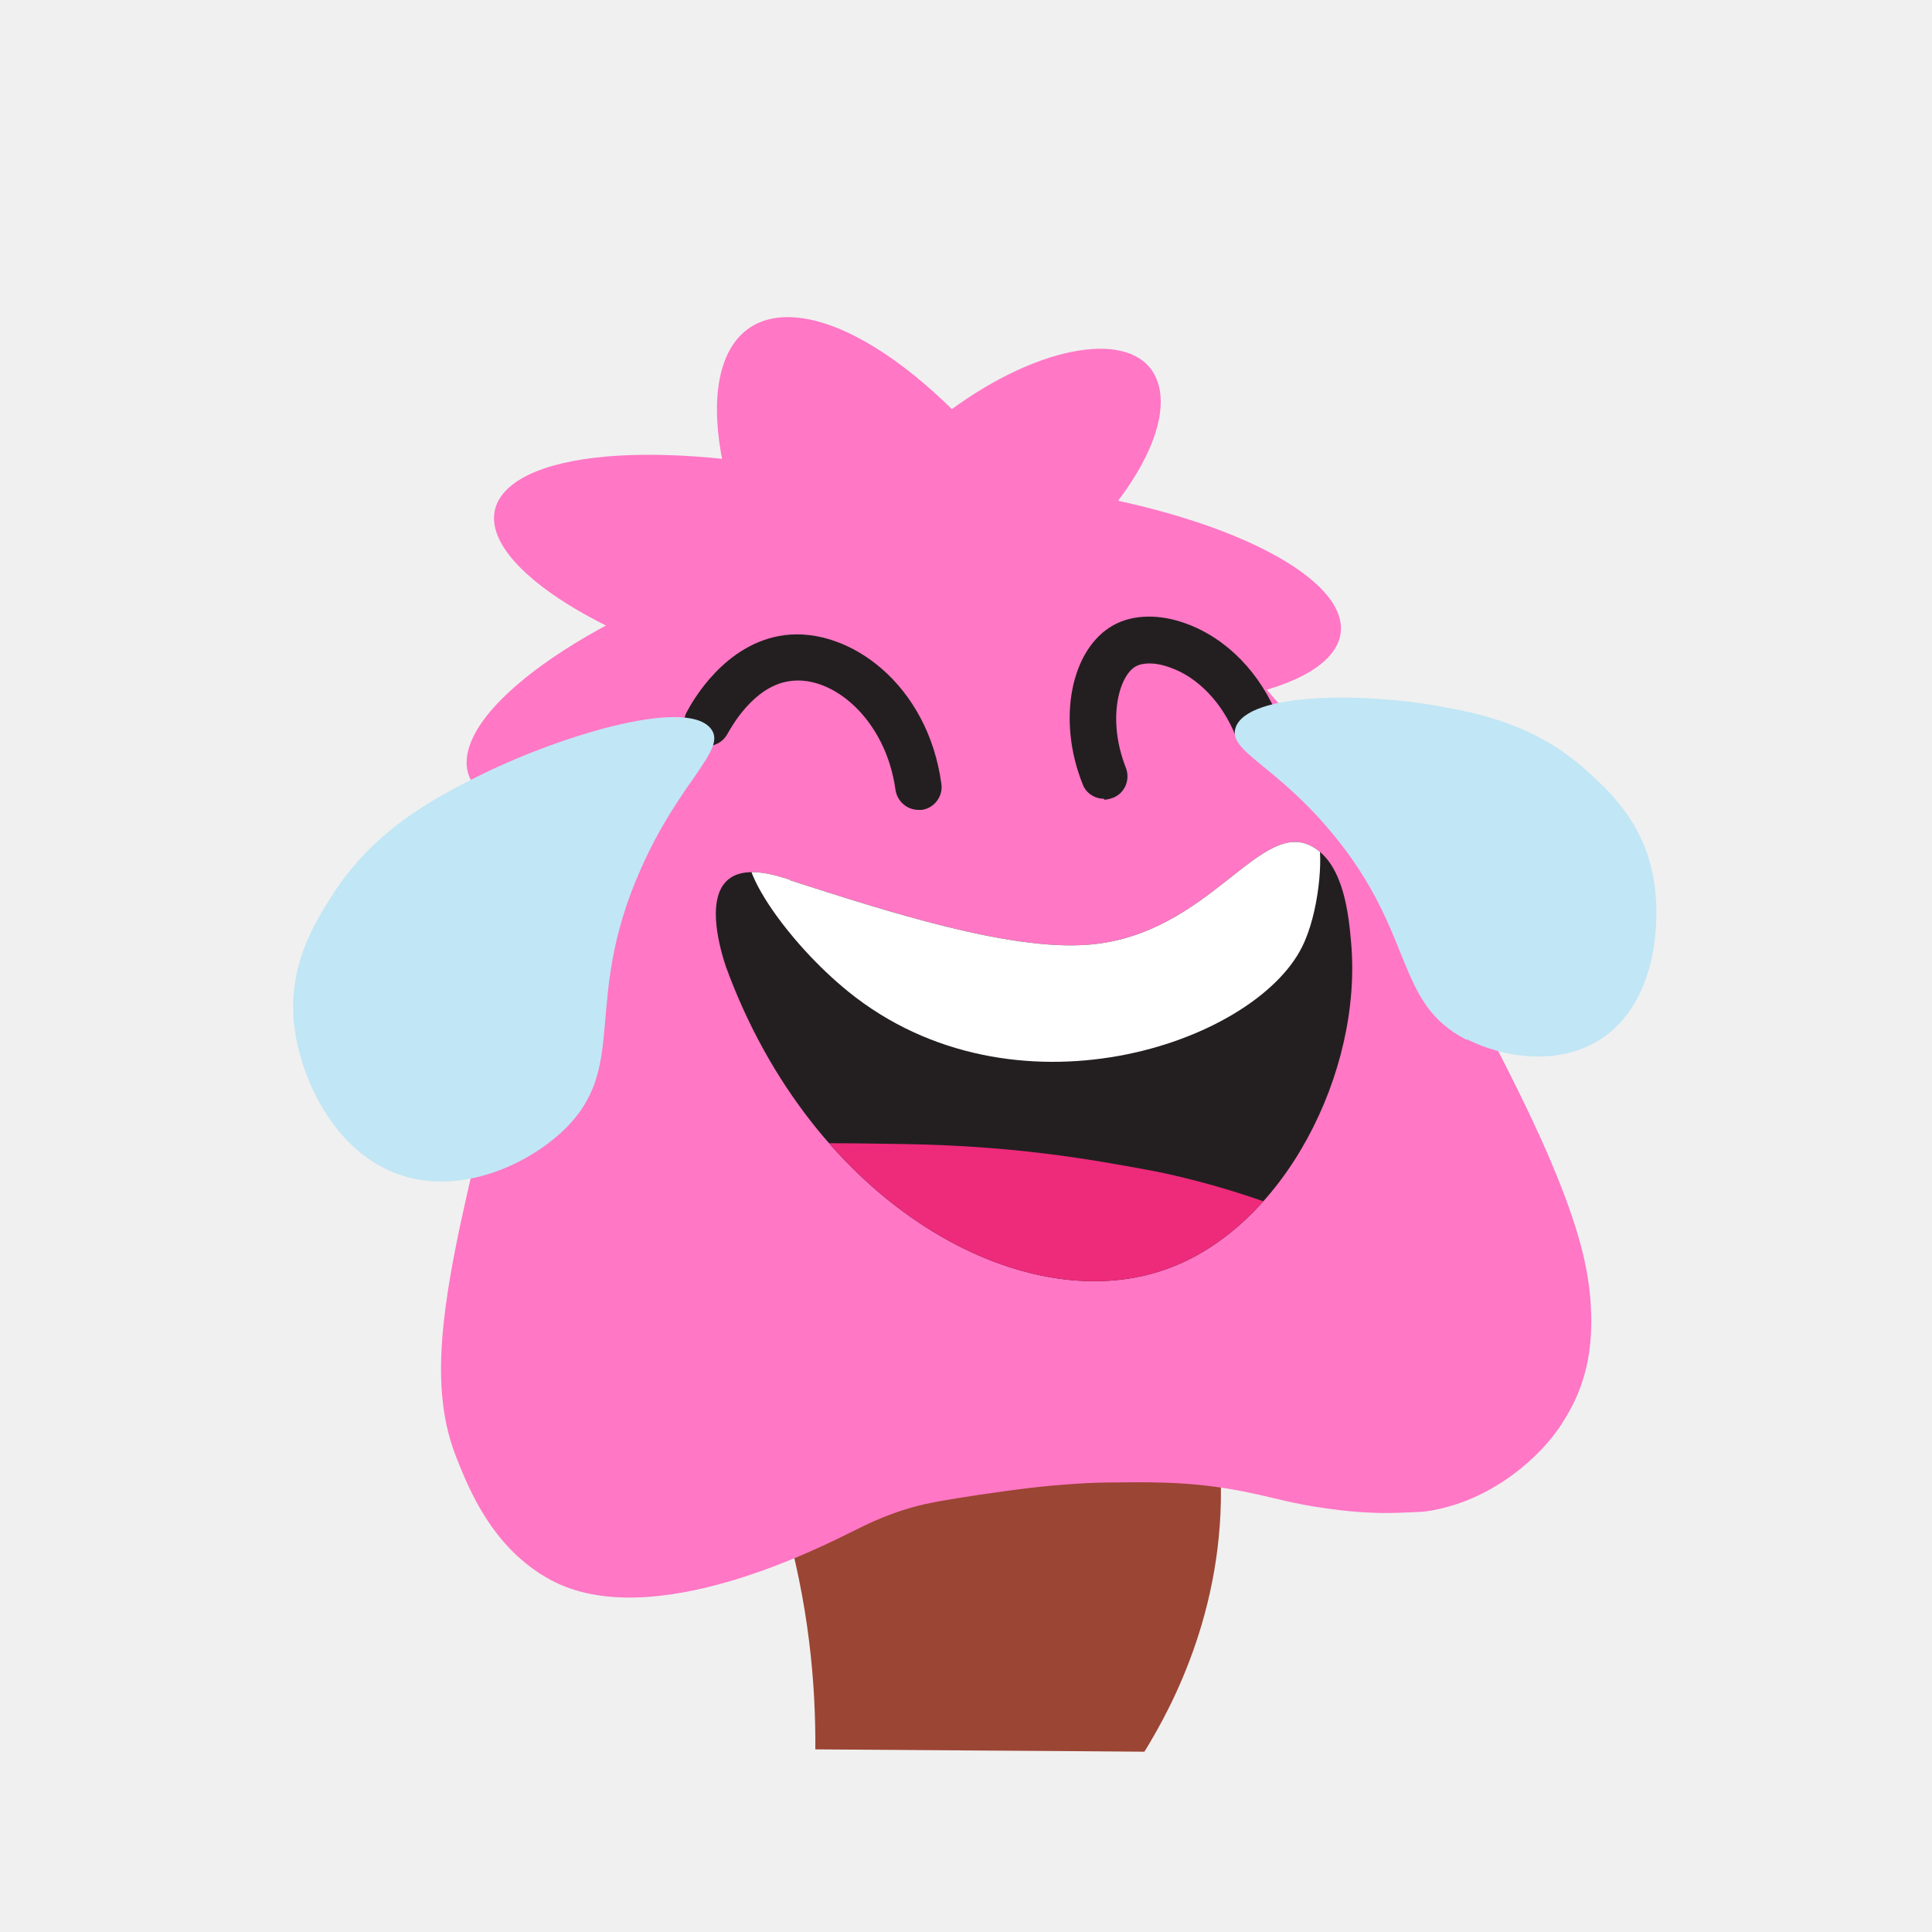
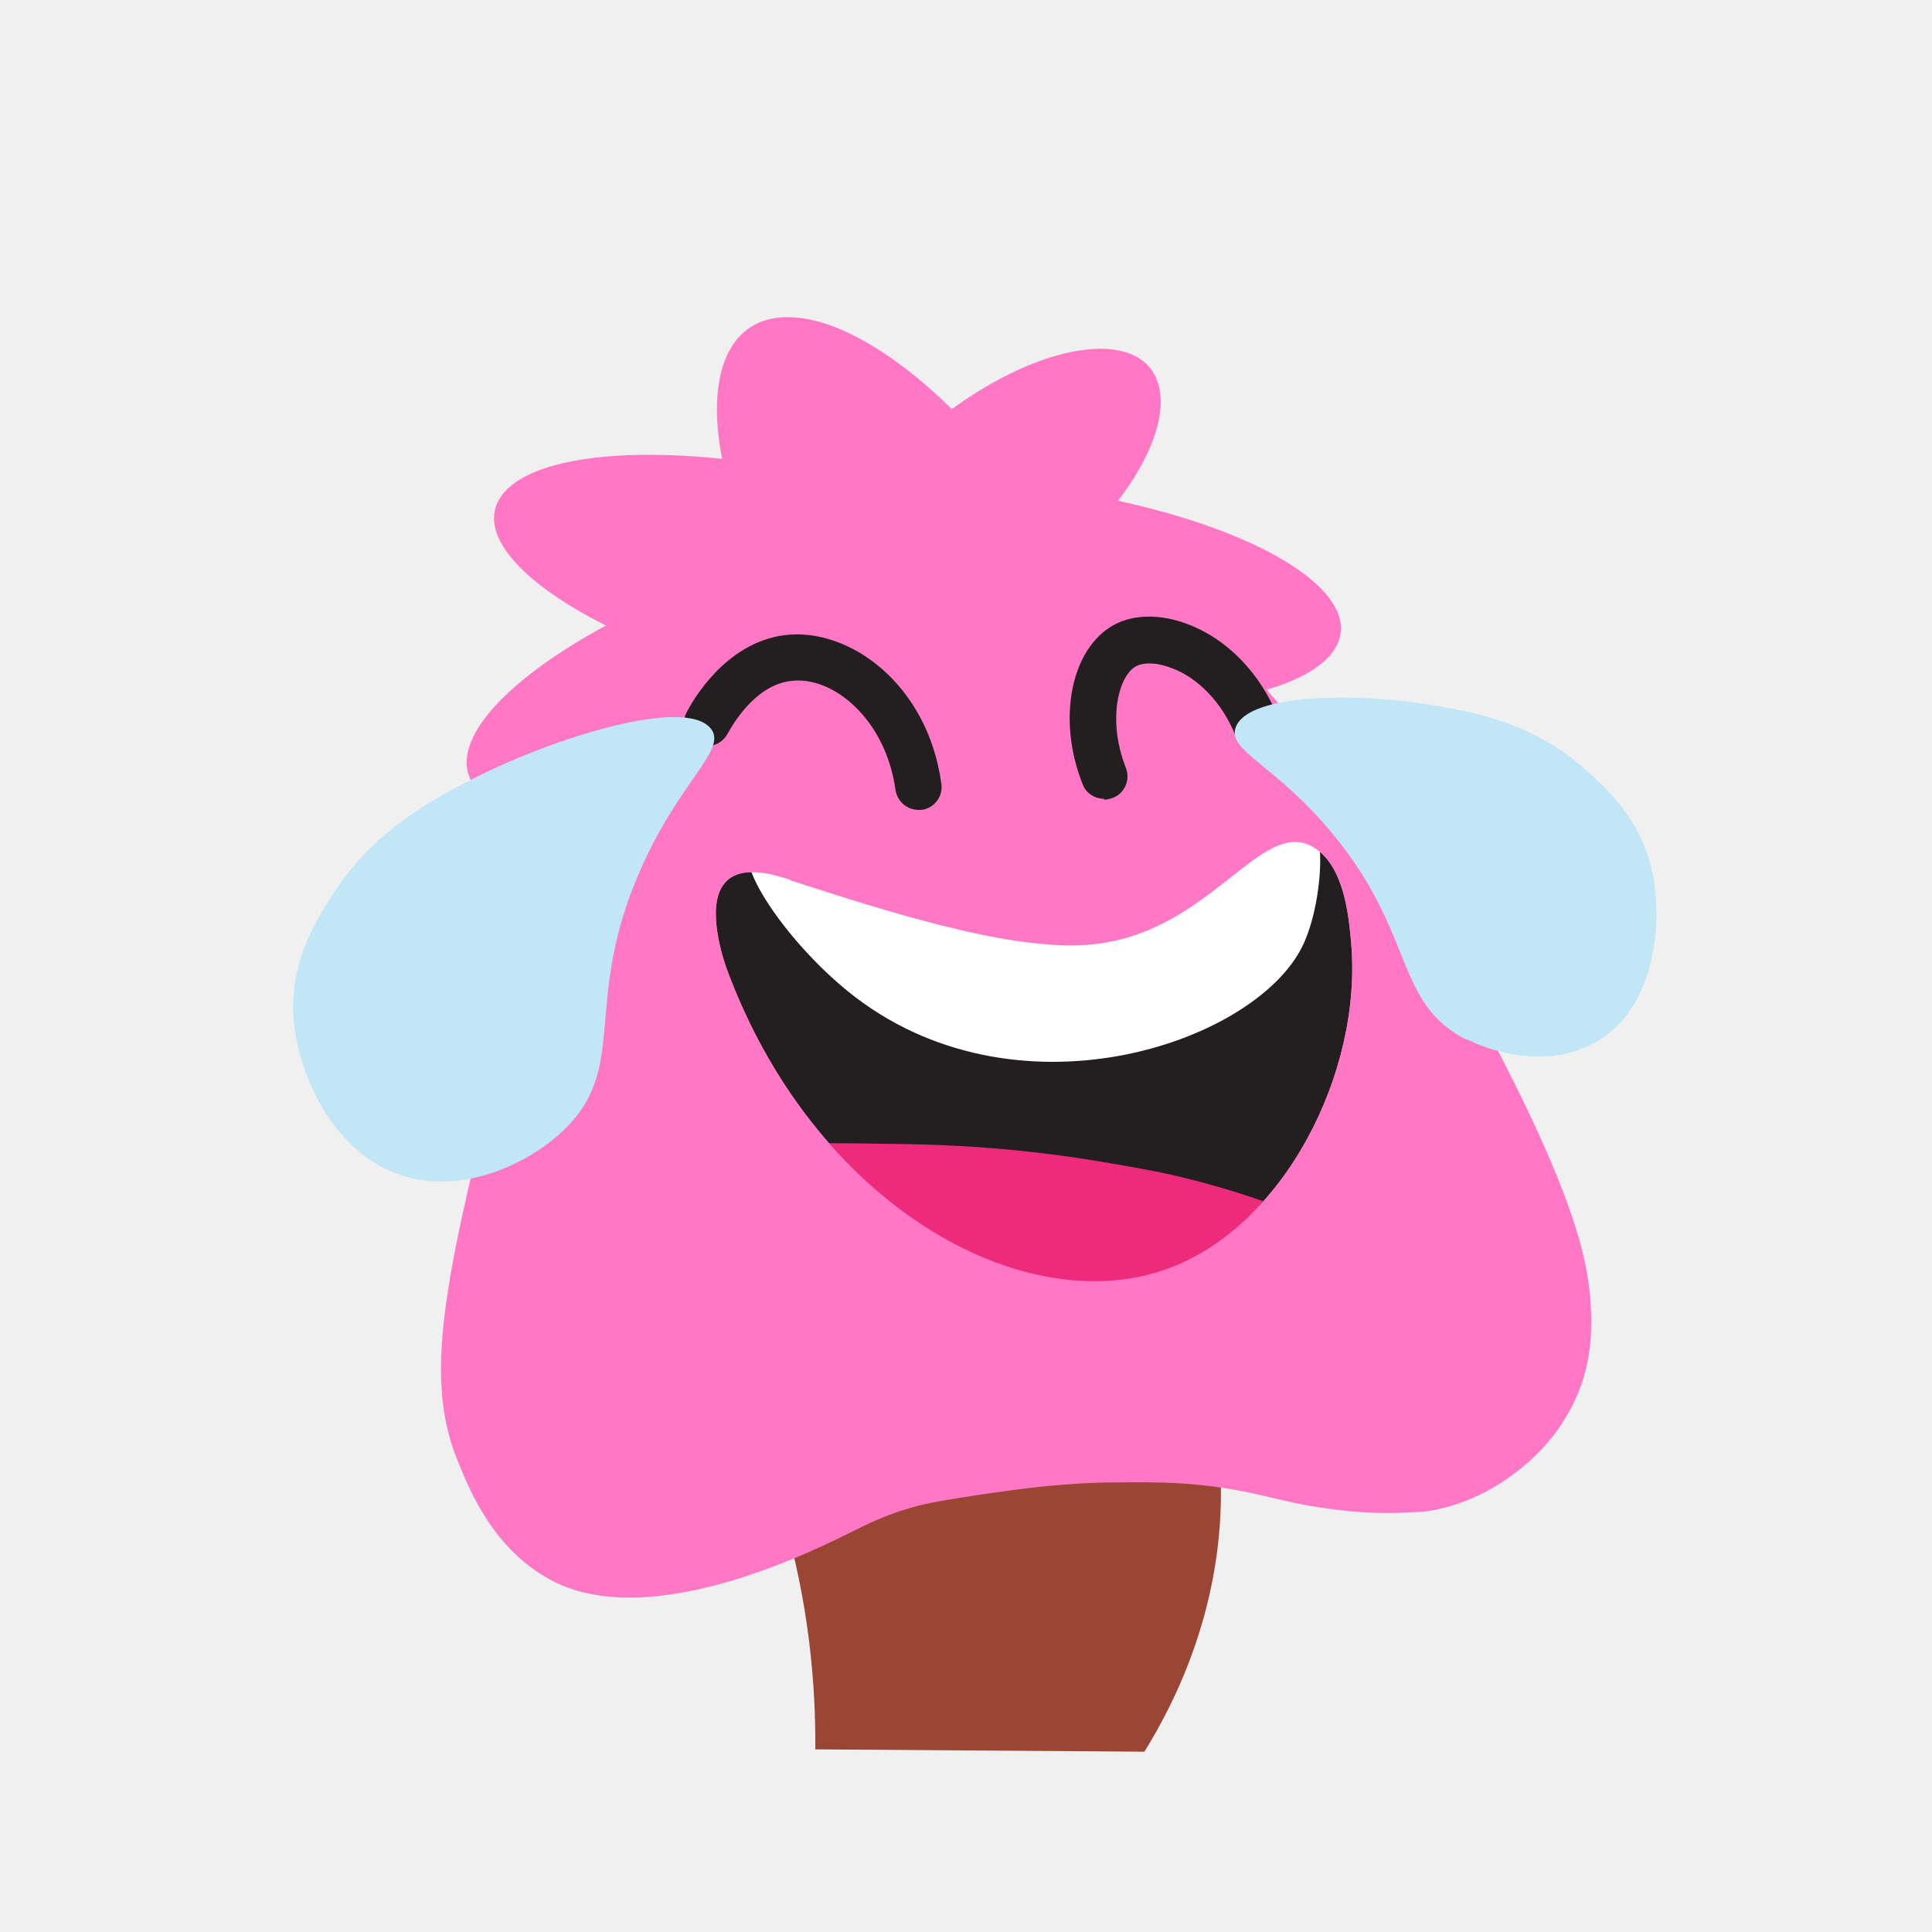
<svg xmlns="http://www.w3.org/2000/svg" width="256" height="256" viewBox="0 0 256 256" fill="none">
  <path d="M151.576 232.108C137.082 231.985 122.528 231.923 108.034 231.801C108.095 223.326 107.235 212.455 103.613 200.234C101.708 193.786 99.313 188.074 96.918 183.161C116.018 178.186 135.179 173.212 154.278 168.238C157.226 173.765 160.91 182.547 161.648 193.786C162.877 212.209 155.323 226.15 151.638 232.108H151.576Z" fill="#9B4534" />
  <path d="M210.84 174.072C211.086 181.687 208.629 186.047 206.848 188.811C204.207 192.865 198.189 198.452 190.205 200.05C188.792 200.357 187.688 200.357 186.151 200.419C183.572 200.541 180.379 200.541 175.711 199.865C171.29 199.251 169.018 198.514 166.07 197.9C159.068 196.365 153.603 196.365 148.136 196.427C146.111 196.427 144.268 196.487 142.549 196.61C137.758 196.917 134.319 197.409 129.652 198.085C125.229 198.76 122.957 199.128 120.624 199.804C116.816 200.909 114.237 202.322 113.316 202.751C109.078 204.84 86.478 216.57 73.028 209.384C65.229 205.208 62.097 197.224 60.439 193.048C55.955 181.626 59.456 167.5 66.457 139.373C68.484 131.144 71.002 122.423 75.424 112.045C77.082 108.113 79.047 103.937 81.381 99.578C93.602 76.669 102.752 60.273 117.43 58.123C132.416 55.912 145.68 69.055 162.078 85.329C165.087 88.277 167.728 91.163 170.123 94.05C177.861 103.262 183.143 111.491 190.389 124.265C208.629 156.692 210.595 166.641 210.84 174.133V174.072Z" fill="#FF77C5" />
  <path d="M146.909 90.058C139.601 96.199 115.895 95.462 94.032 88.4C72.107 81.337 60.316 70.651 67.624 64.448C74.932 58.246 98.638 59.044 120.501 66.106C142.364 73.169 154.217 83.855 146.909 90.058Z" fill="#FF77C5" />
  <path d="M142.95 78.535C140.022 87.621 119.548 99.592 97.274 105.226C74.948 110.894 59.281 108.106 62.176 98.968C65.071 89.83 85.578 77.911 107.852 72.276C130.126 66.643 145.845 69.397 142.95 78.535Z" fill="#FF77C5" />
  <path d="M175.958 87.139C169.345 94.025 145.696 95.817 123.205 91.125C100.653 86.439 87.79 77.071 94.395 70.125C101.001 63.178 124.656 61.446 147.148 66.138C169.639 70.831 182.563 80.192 175.958 87.139Z" fill="#FF77C5" />
  <path d="M153.357 50.508C155.813 57.263 147.952 69.546 135.854 78.02C123.756 86.495 111.903 87.847 109.507 81.091C107.113 74.336 114.912 62.053 127.011 53.578C139.109 45.103 150.962 43.752 153.357 50.508Z" fill="#FF77C5" />
  <path d="M140.275 113.826C128.545 113.335 111.165 96.876 101.401 77.04C91.636 57.203 93.233 41.542 104.902 42.033C116.57 42.525 134.012 58.983 143.776 78.82C153.541 98.656 151.944 114.317 140.275 113.826Z" fill="#FF77C5" />
-   <path d="M104.717 116.589C102.814 115.974 98.392 114.501 96.181 116.835C93.602 119.537 95.444 125.862 96.181 128.074C107.665 159.578 135.424 174.993 154.524 168.176C170.122 162.649 180.563 142.076 179.028 124.879C178.721 121.379 178.107 114.808 174.176 112.352C167.114 107.868 160.42 123.958 144.145 125.186C133.705 125.985 117.676 120.827 104.717 116.65V116.589Z" fill="#231F20" />
  <mask id="mask0_1_1639" style="mask-type:luminance" maskUnits="userSpaceOnUse" x="94" y="111" width="86" height="59">
    <path d="M104.717 116.589C102.814 115.974 98.392 114.501 96.181 116.835C93.602 119.537 95.444 125.862 96.181 128.074C107.665 159.578 135.424 174.993 154.524 168.176C170.122 162.649 180.563 142.076 179.028 124.879C178.721 121.379 178.107 114.808 174.176 112.352C167.114 107.868 160.42 123.958 144.145 125.186C133.705 125.985 117.676 120.827 104.717 116.65V116.589Z" fill="white" />
  </mask>
  <g mask="url(#mask0_1_1639)">
+     <path d="M104.717 116.589C102.814 115.974 98.392 114.501 96.181 116.835C93.602 119.537 95.444 125.862 96.181 128.074C107.665 159.578 135.424 174.993 154.524 168.176C170.122 162.649 180.563 142.076 179.028 124.879C178.721 121.379 178.107 114.808 174.176 112.352C167.114 107.868 160.42 123.958 144.145 125.186C133.705 125.985 117.676 120.827 104.717 116.65V116.589Z" fill="#231F20" />
    <path d="M172.273 107.5C172.273 107.5 172.395 107.623 172.518 107.746C172.518 107.746 173.931 108.974 174.667 111.37C175.343 113.457 174.791 121.011 172.518 125.494C166.07 138.391 134.258 149.077 112.395 131.39C104.227 124.758 97.594 114.747 99.437 112.474C100.542 111.063 105.393 111.922 108.465 113.273C110.061 114.009 110.491 114.563 112.824 115.545C114.606 116.283 115.834 116.528 118.475 117.265C122.957 118.37 123.818 118.739 125.476 119.107C128.915 119.905 137.267 121.994 143.961 121.256C157.964 119.783 169.939 105.841 172.15 107.561L172.273 107.5Z" fill="white" />
    <path d="M173.993 180.151C170.922 181.626 168.097 181.871 167.175 181.933C142.119 183.837 123.51 175.607 123.51 175.607C111.596 170.325 94.155 159.64 95.444 154.481C96.243 151.226 104.165 151.349 119.949 151.595C134.441 151.84 144.268 153.56 152.804 155.157C153.725 155.341 161.955 156.877 172.273 160.991C181.3 164.614 182.651 166.456 183.082 167.992C184.31 172.475 178.782 177.819 173.993 180.091V180.151Z" fill="#EE2A7B" />
  </g>
  <path d="M121.729 107.317C120.194 107.317 118.904 106.211 118.659 104.676C117.368 95.28 110.306 89.446 104.717 90.244C99.804 90.858 96.795 96.57 96.426 97.184C95.628 98.719 93.786 99.272 92.312 98.535C90.776 97.736 90.224 95.894 90.96 94.421C91.759 92.885 96.058 85.209 103.919 84.164C112.516 83.059 122.957 90.674 124.738 103.878C124.983 105.537 123.755 107.133 122.097 107.317C121.974 107.317 121.852 107.317 121.667 107.317H121.729Z" fill="#231F20" />
  <path d="M146.294 105.841C145.066 105.841 143.899 105.105 143.47 103.937C140.03 95.401 141.873 85.943 147.584 82.811C150.163 81.399 153.664 81.337 157.165 82.627C162.568 84.592 167.052 89.198 169.447 95.278C170.062 96.875 169.325 98.656 167.728 99.27C166.13 99.885 164.35 99.147 163.736 97.551C162.016 93.19 158.761 89.751 155.076 88.462C152.927 87.663 151.33 87.847 150.532 88.277C148.259 89.505 146.663 95.34 149.18 101.727C149.794 103.323 149.058 105.105 147.462 105.719C147.093 105.841 146.724 105.964 146.294 105.964V105.841Z" fill="#231F20" />
  <path d="M74.502 149.935C69.958 154.173 61.974 157.918 54.359 156.076C44.533 153.619 39.865 142.995 39.005 136.055C38.023 128.133 41.708 122.237 43.918 118.799C49.384 110.017 57.491 105.84 63.018 103.015C73.458 97.733 90.716 92.329 94.155 96.505C96.488 99.33 90.04 103.384 84.82 115.359C77.02 133.046 83.53 141.459 74.502 149.935Z" fill="#C1E6F5" />
  <path d="M194.381 137.713C199.233 140.169 206.664 141.337 212.253 137.59C219.438 132.8 220.236 122.175 219.008 115.911C217.595 108.726 212.989 104.611 210.288 102.154C203.47 95.953 195.794 94.478 190.574 93.557C180.748 91.776 165.394 91.714 163.736 96.382C162.63 99.513 168.956 101.295 176.449 110.322C187.626 123.711 184.678 132.862 194.319 137.775L194.381 137.713Z" fill="#C1E6F5" />
</svg>
